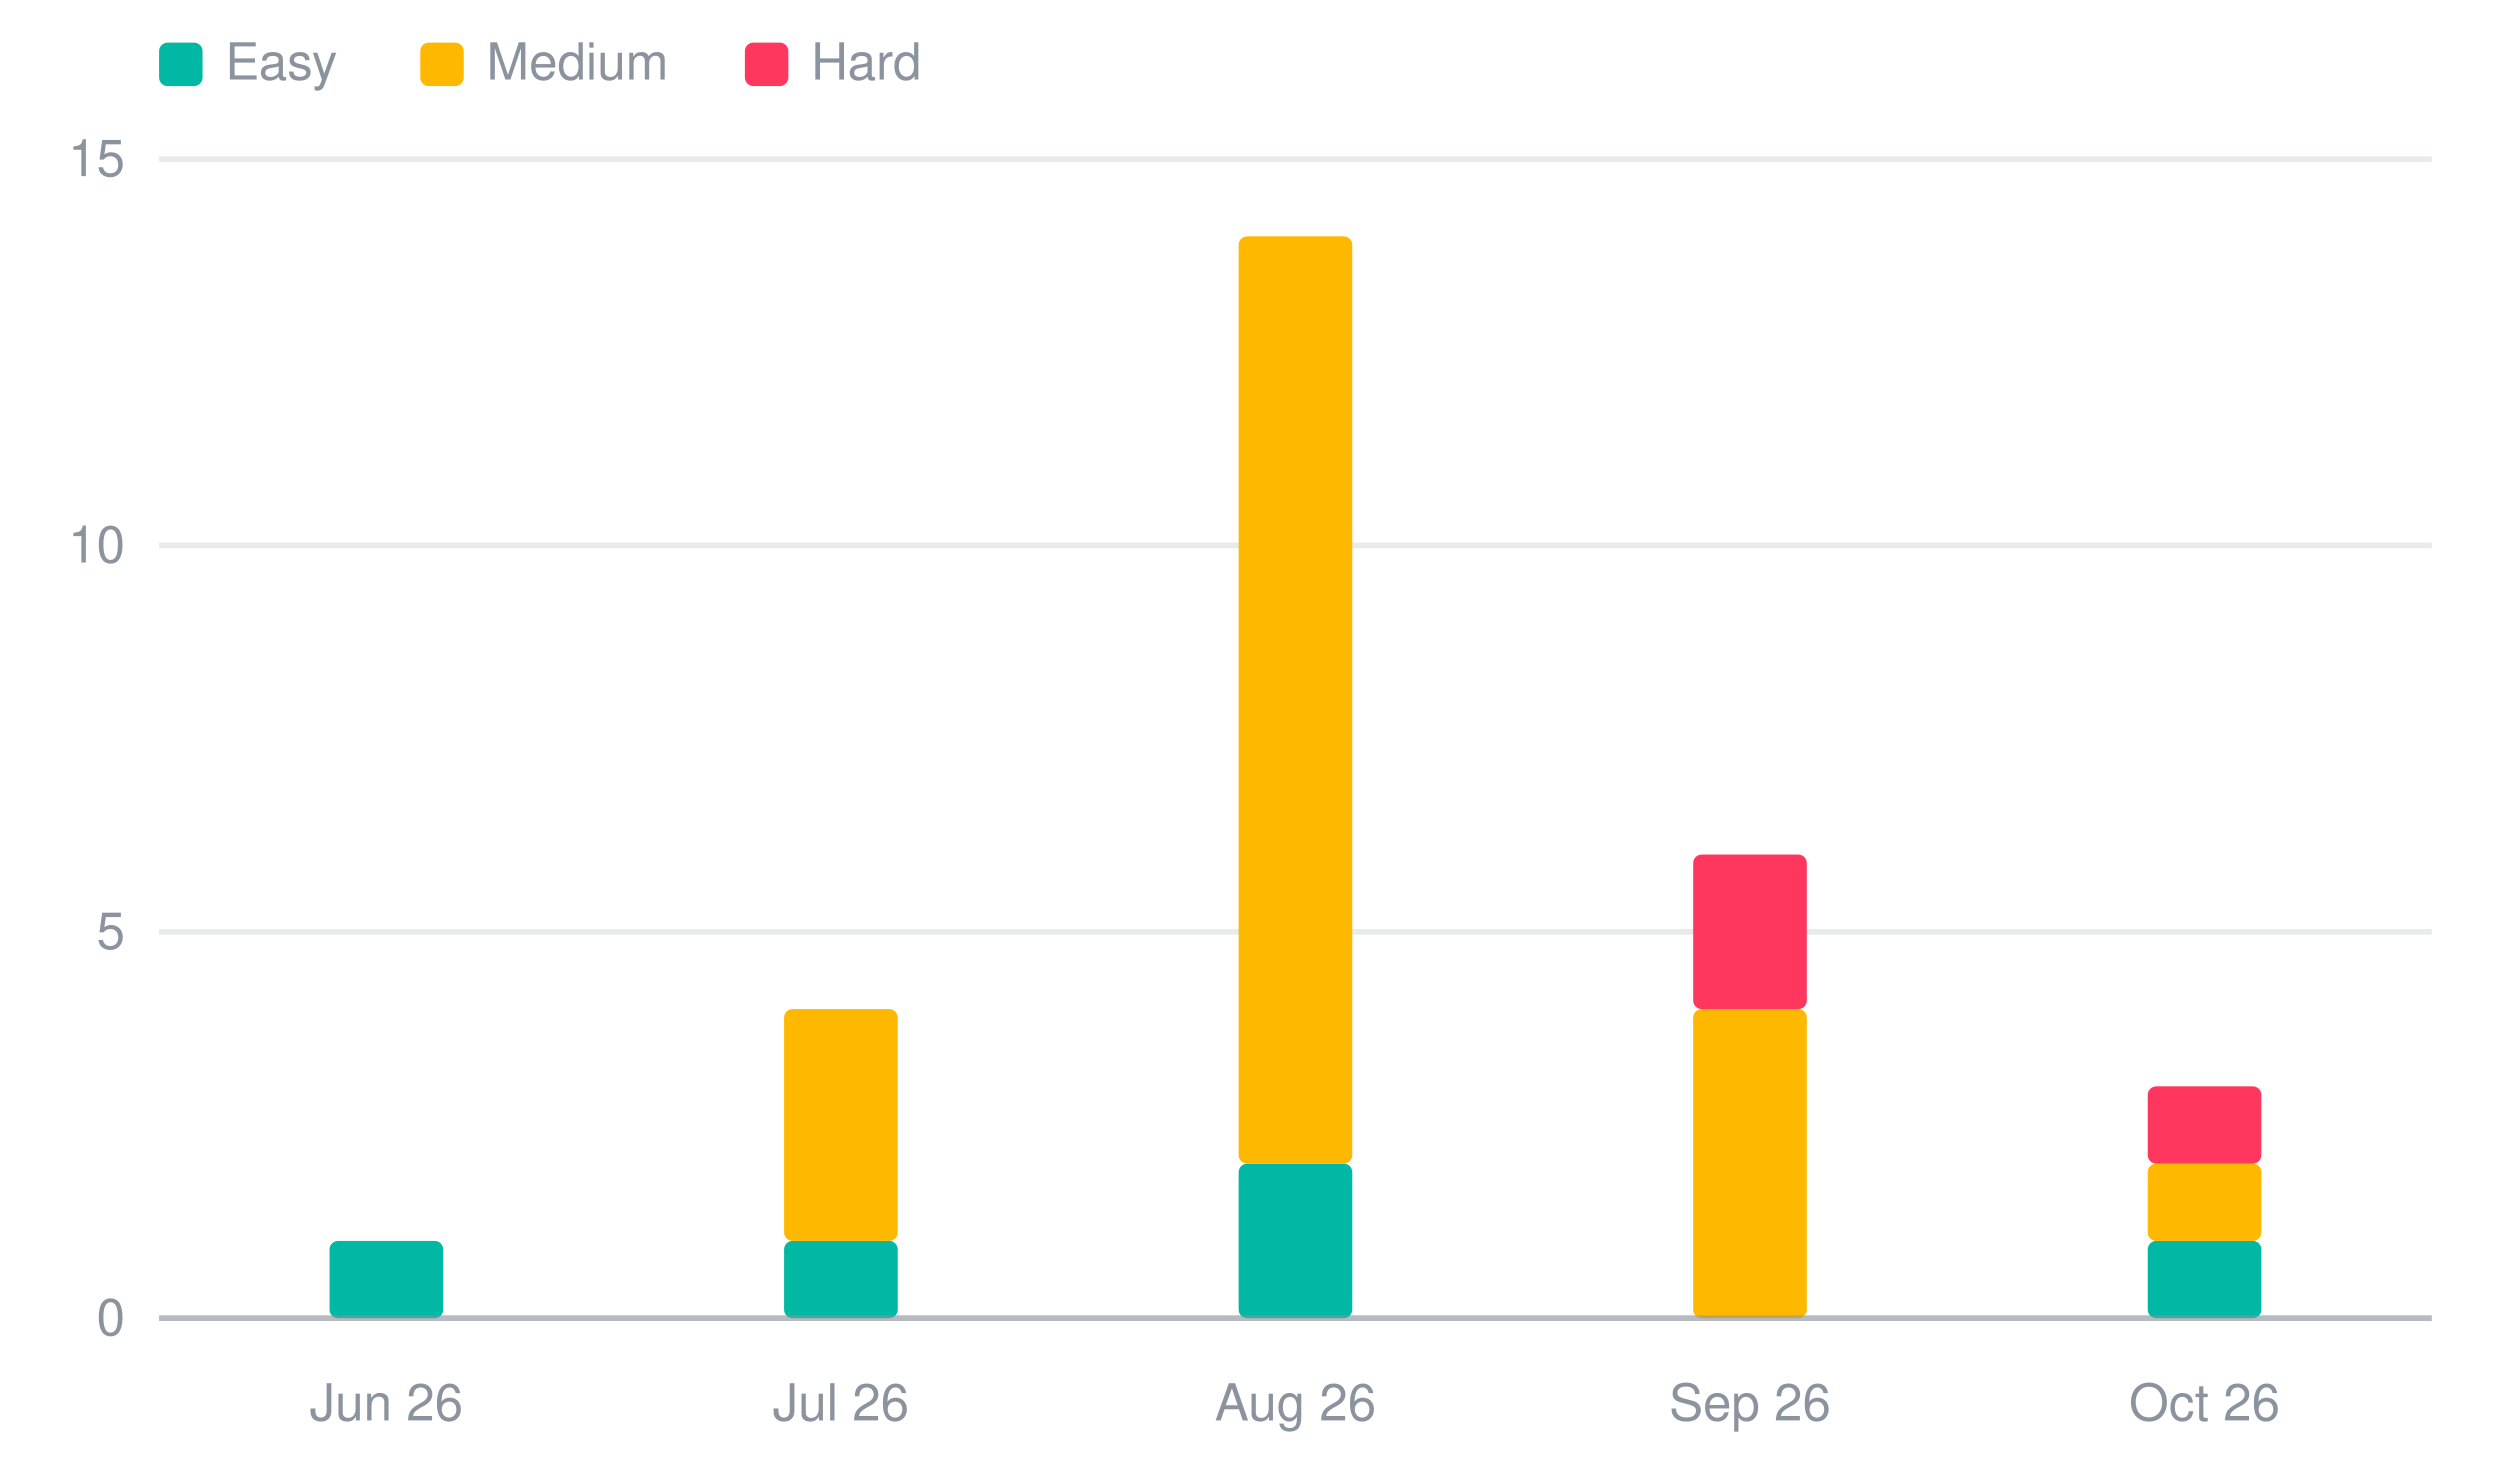
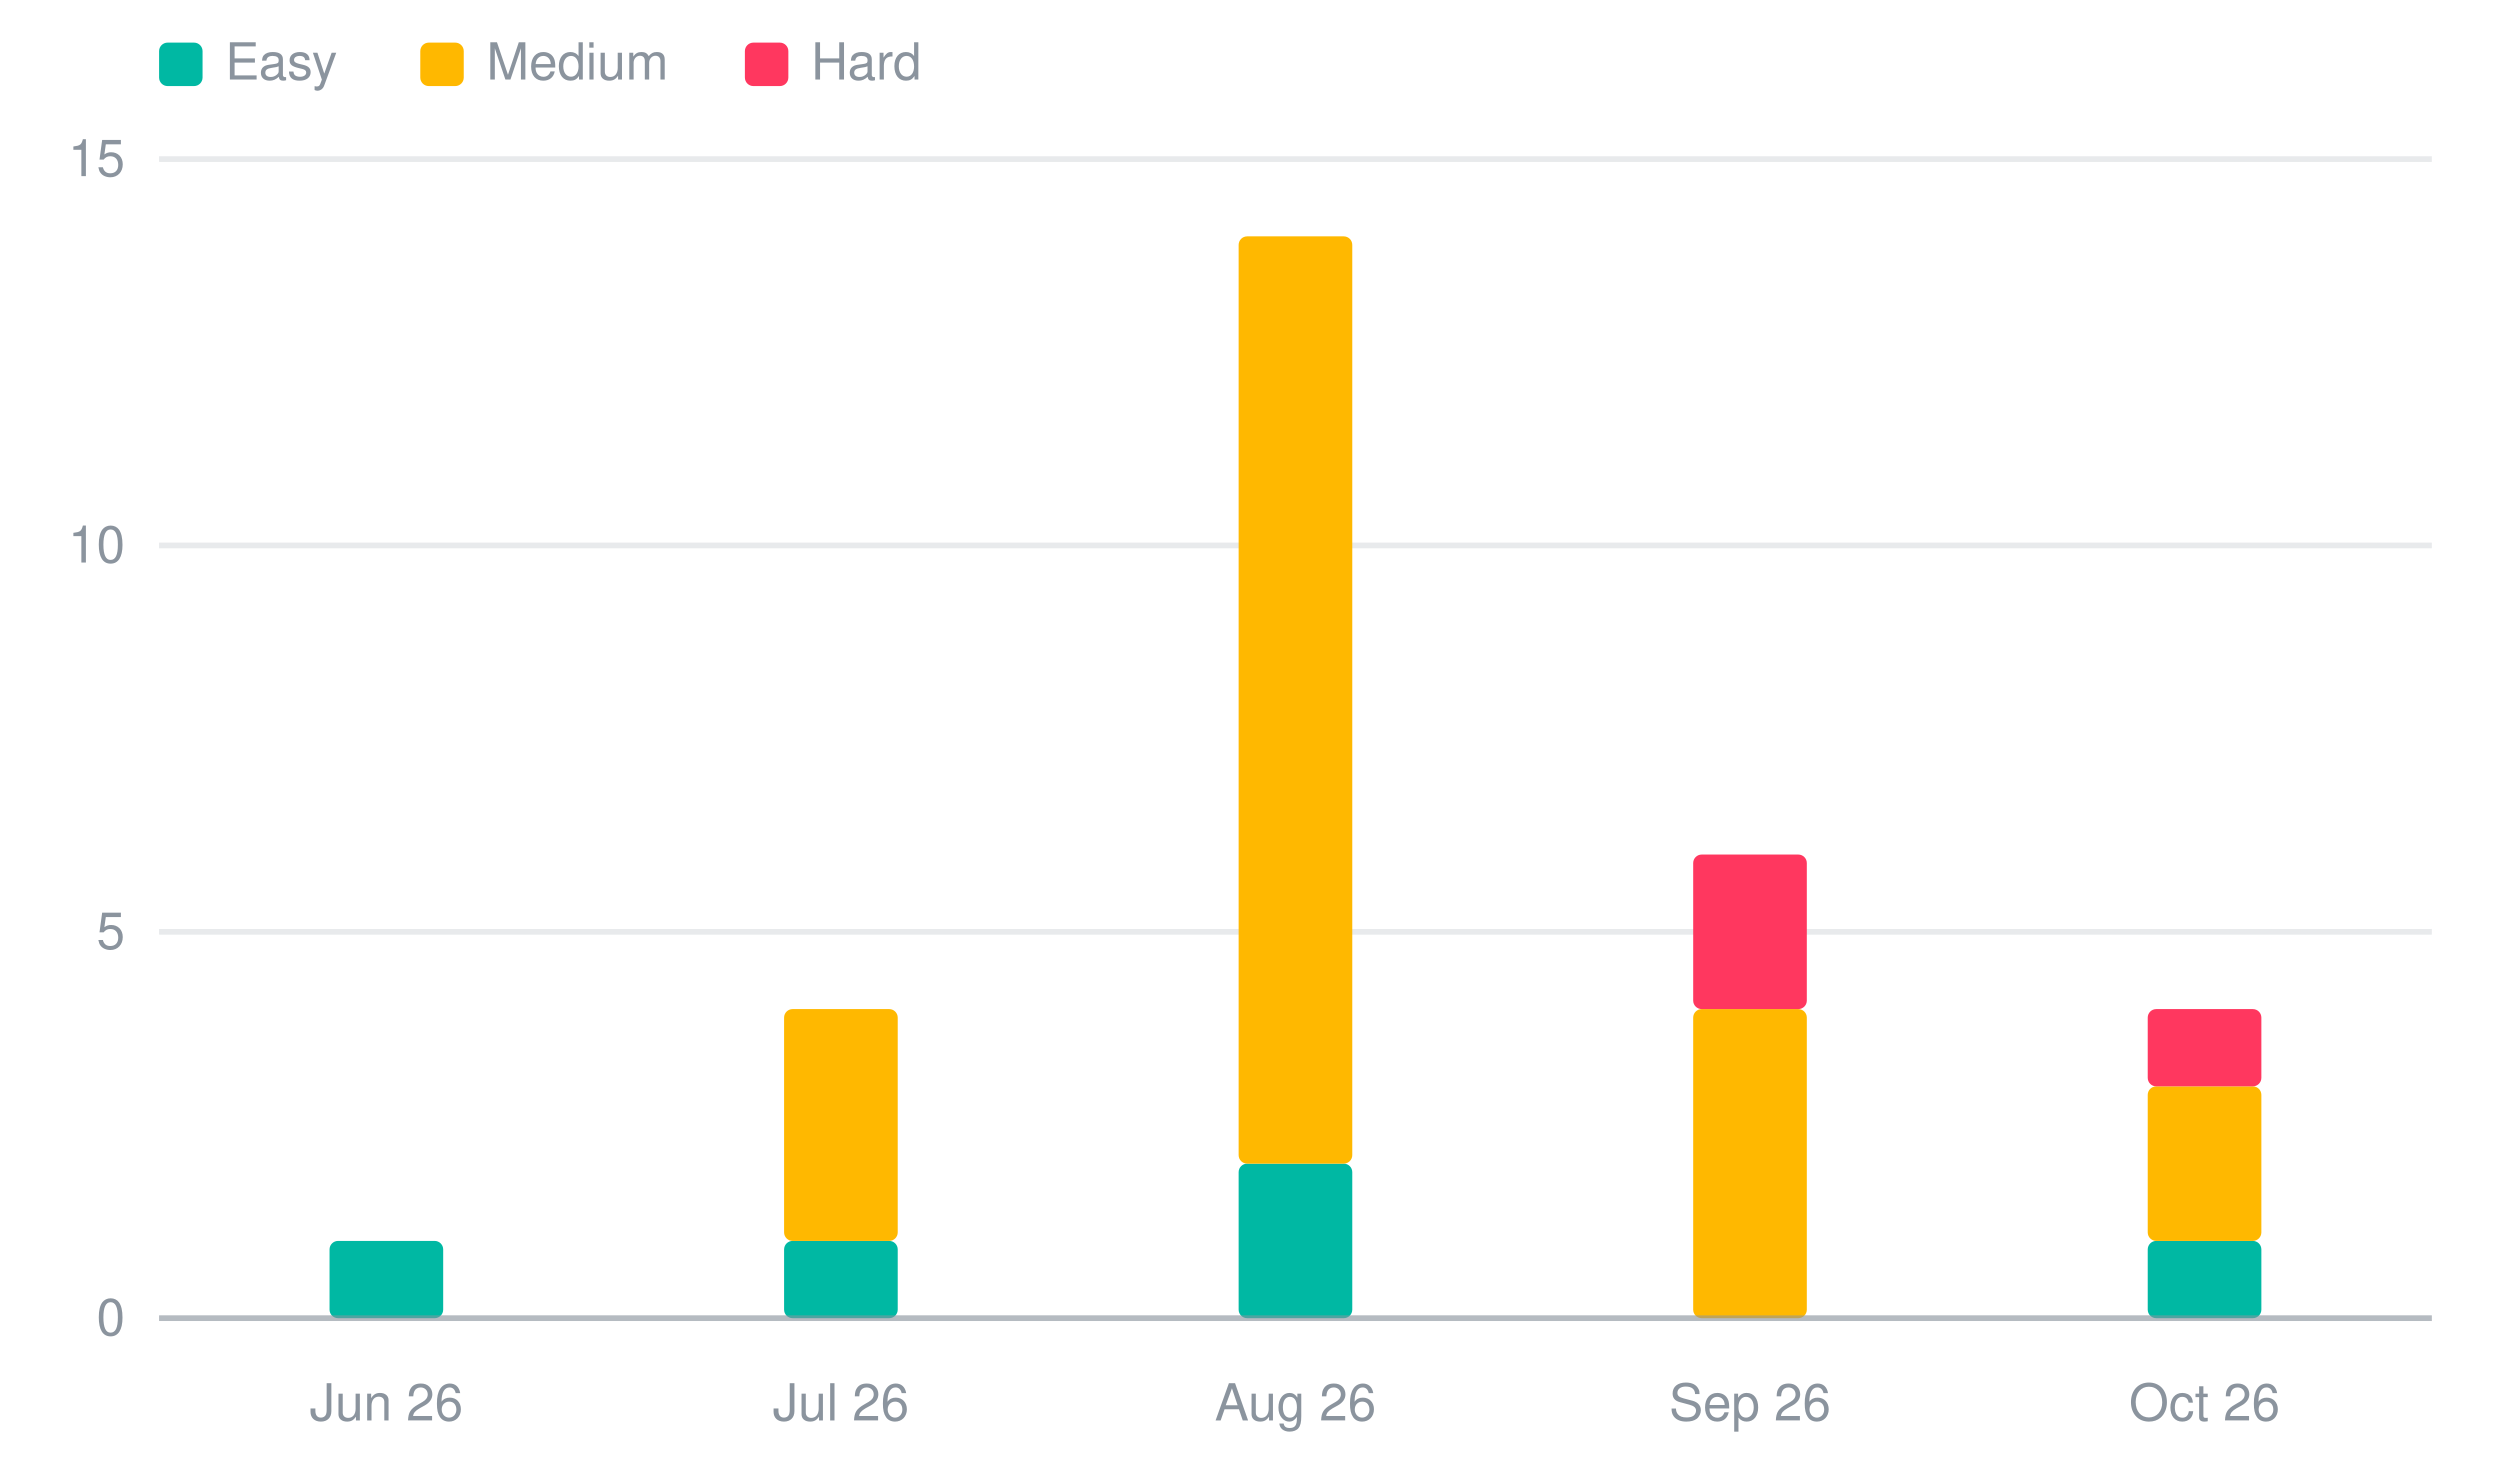
<svg xmlns="http://www.w3.org/2000/svg" viewBox="0 0 440 260" width="440" height="260" role="img" font-family="system-ui, -apple-system, Segoe UI, Helvetica, Arial, sans-serif">
  <line x1="28" y1="232" x2="428" y2="232" stroke="#8b949e" stroke-width="1" opacity="0.2" />
  <text x="22" y="235" font-size="9" fill="#8b949e" text-anchor="end" font-weight="normal" opacity="1">0</text>
  <line x1="28" y1="164" x2="428" y2="164" stroke="#8b949e" stroke-width="1" opacity="0.2" />
  <text x="22" y="167" font-size="9" fill="#8b949e" text-anchor="end" font-weight="normal" opacity="1">5</text>
  <line x1="28" y1="96" x2="428" y2="96" stroke="#8b949e" stroke-width="1" opacity="0.2" />
  <text x="22" y="99" font-size="9" fill="#8b949e" text-anchor="end" font-weight="normal" opacity="1">10</text>
  <line x1="28" y1="28" x2="428" y2="28" stroke="#8b949e" stroke-width="1" opacity="0.2" />
  <text x="22" y="31" font-size="9" fill="#8b949e" text-anchor="end" font-weight="normal" opacity="1">15</text>
  <rect x="58" y="218.4" width="20" height="13.6" rx="1.5" fill="#00b8a3" opacity="1" />
  <text x="68" y="250" font-size="9" fill="#8b949e" text-anchor="middle" font-weight="normal" opacity="1">Jun 26</text>
  <rect x="138" y="218.4" width="20" height="13.6" rx="1.5" fill="#00b8a3" opacity="1" />
  <rect x="138" y="177.6" width="20" height="40.8" rx="1.5" fill="#ffb800" opacity="1" />
  <text x="148" y="250" font-size="9" fill="#8b949e" text-anchor="middle" font-weight="normal" opacity="1">Jul 26</text>
  <rect x="218" y="204.8" width="20" height="27.2" rx="1.5" fill="#00b8a3" opacity="1" />
  <rect x="218" y="41.6" width="20" height="163.2" rx="1.5" fill="#ffb800" opacity="1" />
  <text x="228" y="250" font-size="9" fill="#8b949e" text-anchor="middle" font-weight="normal" opacity="1">Aug 26</text>
  <rect x="298" y="177.6" width="20" height="54.4" rx="1.5" fill="#ffb800" opacity="1" />
  <rect x="298" y="150.4" width="20" height="27.2" rx="1.5" fill="#ff375f" opacity="1" />
  <text x="308" y="250" font-size="9" fill="#8b949e" text-anchor="middle" font-weight="normal" opacity="1">Sep 26</text>
  <rect x="378" y="218.4" width="20" height="13.6" rx="1.5" fill="#00b8a3" opacity="1" />
-   <rect x="378" y="204.8" width="20" height="13.6" rx="1.5" fill="#ffb800" opacity="1" />
-   <rect x="378" y="191.2" width="20" height="13.6" rx="1.5" fill="#ff375f" opacity="1" />
+   <rect x="378" y="191.2" width="20" height="27.2" rx="1.5" fill="#ffb800" opacity="1" />
+   <rect x="378" y="177.6" width="20" height="13.6" rx="1.5" fill="#ff375f" opacity="1" />
  <text x="388" y="250" font-size="9" fill="#8b949e" text-anchor="middle" font-weight="normal" opacity="1">Oct 26</text>
  <line x1="28" y1="232" x2="428" y2="232" stroke="#8b949e" stroke-width="1" opacity="0.55" />
  <rect x="28" y="7.5" width="7.65" height="7.65" rx="1.5" fill="#00b8a3" opacity="1" />
  <text x="39.65" y="14" font-size="9" fill="#8b949e" text-anchor="start" font-weight="normal" opacity="1">Easy</text>
  <rect x="73.97" y="7.5" width="7.65" height="7.65" rx="1.5" fill="#ffb800" opacity="1" />
  <text x="85.62" y="14" font-size="9" fill="#8b949e" text-anchor="start" font-weight="normal" opacity="1">Medium</text>
  <rect x="131.1" y="7.5" width="7.65" height="7.65" rx="1.5" fill="#ff375f" opacity="1" />
  <text x="142.75" y="14" font-size="9" fill="#8b949e" text-anchor="start" font-weight="normal" opacity="1">Hard</text>
</svg>
